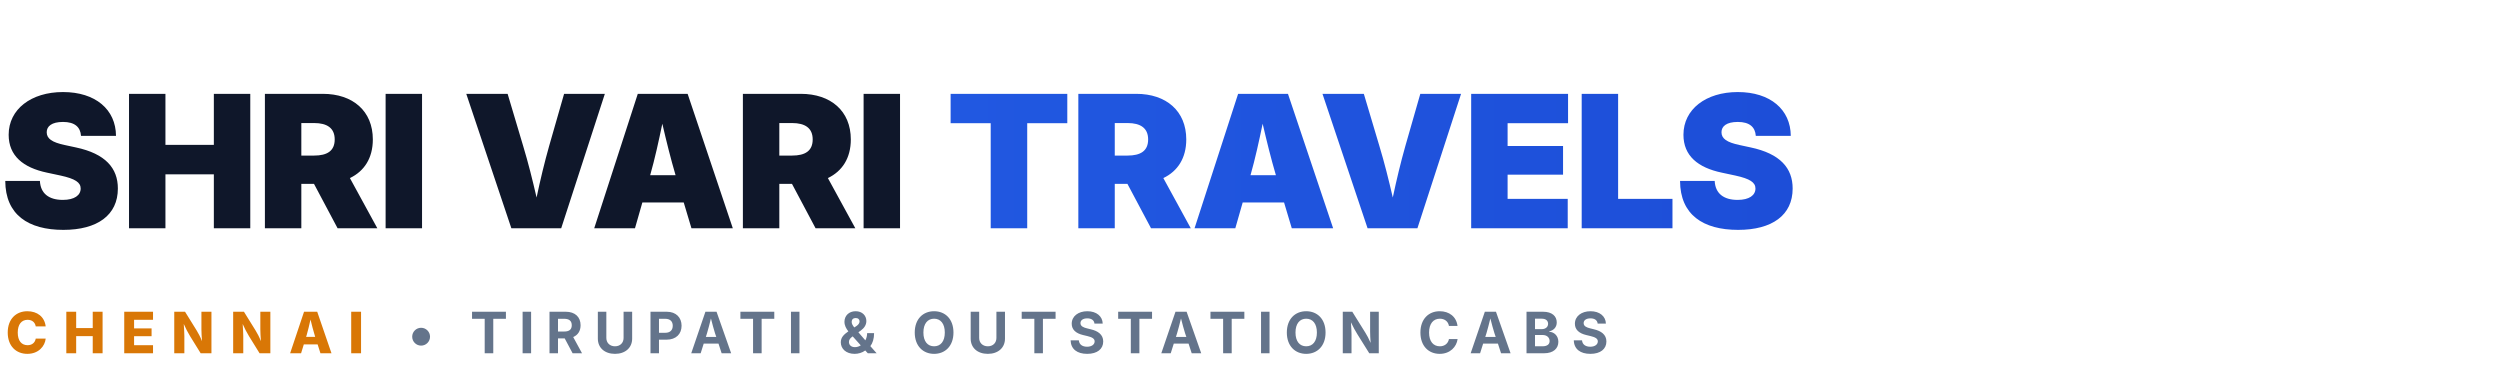
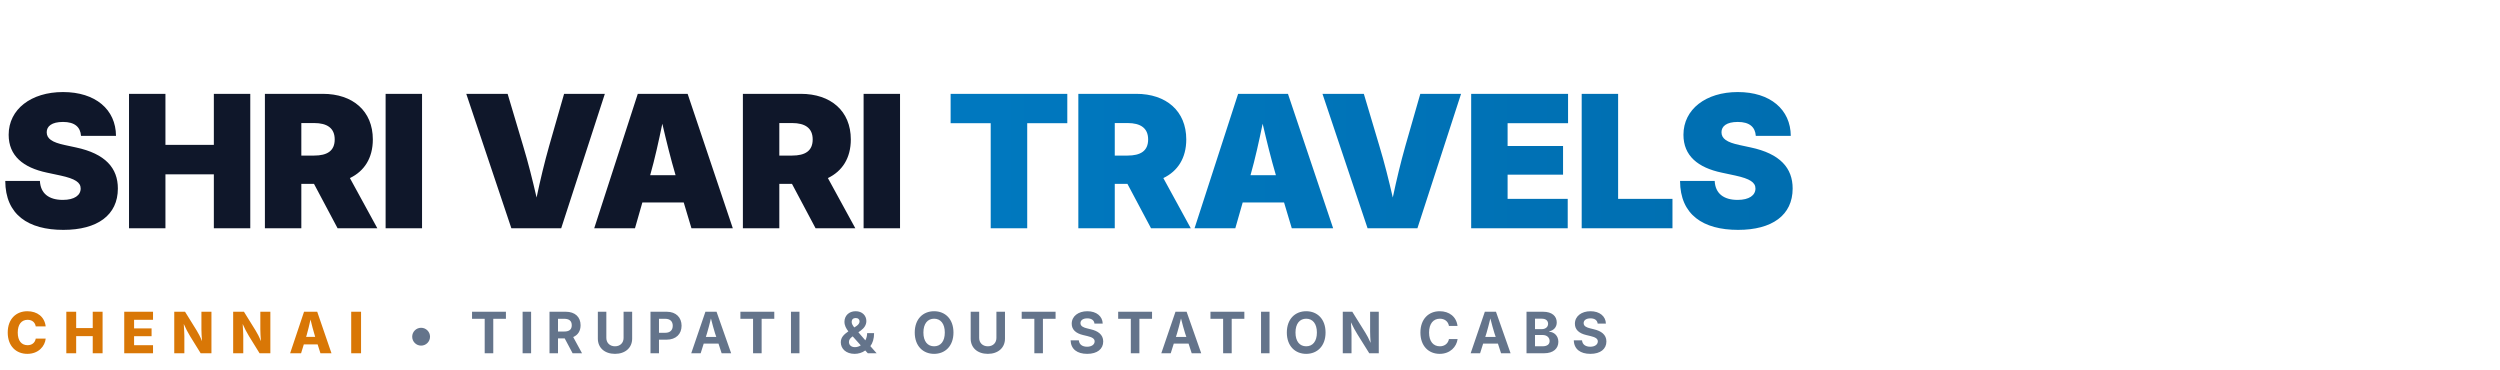
<svg xmlns="http://www.w3.org/2000/svg" viewBox="0 0 460 68" width="920" height="136">
  <defs>
    <linearGradient id="blueTextGrad" x1="0%" y1="0%" x2="100%" y2="0%">
-       <stop offset="0%" stop-color="#2563EB" />
-       <stop offset="100%" stop-color="#1D4ED8" />
+       <stop offset="0%" stop-color="#0084d1" />
+       <stop offset="100%" stop-color="#006eb0" />
    </linearGradient>
  </defs>
  <g transform="translate(0, 10)">
    <text y="32" font-family="'Plus Jakarta Sans', 'Inter', system-ui, -apple-system, sans-serif" font-weight="900" font-size="34" letter-spacing="-0.5">
      <tspan fill="#0F172A">SHRI VARI </tspan>
      <tspan fill="url(#blueTextGrad)">TRAVELS</tspan>
    </text>
    <g transform="translate(1, 50)">
      <text y="5" font-family="'Plus Jakarta Sans', 'Inter', system-ui, -apple-system, sans-serif" font-weight="800" font-size="10.5" letter-spacing="2.8" fill="#D97706">
        CHENNAI
      </text>
      <text x="74" y="5" font-family="'Plus Jakarta Sans', 'Inter', system-ui, -apple-system, sans-serif" font-weight="700" font-size="10.5" letter-spacing="2" fill="#64748B">
        • TIRUPATI &amp; OUTSTATION CABS
      </text>
    </g>
  </g>
</svg>
